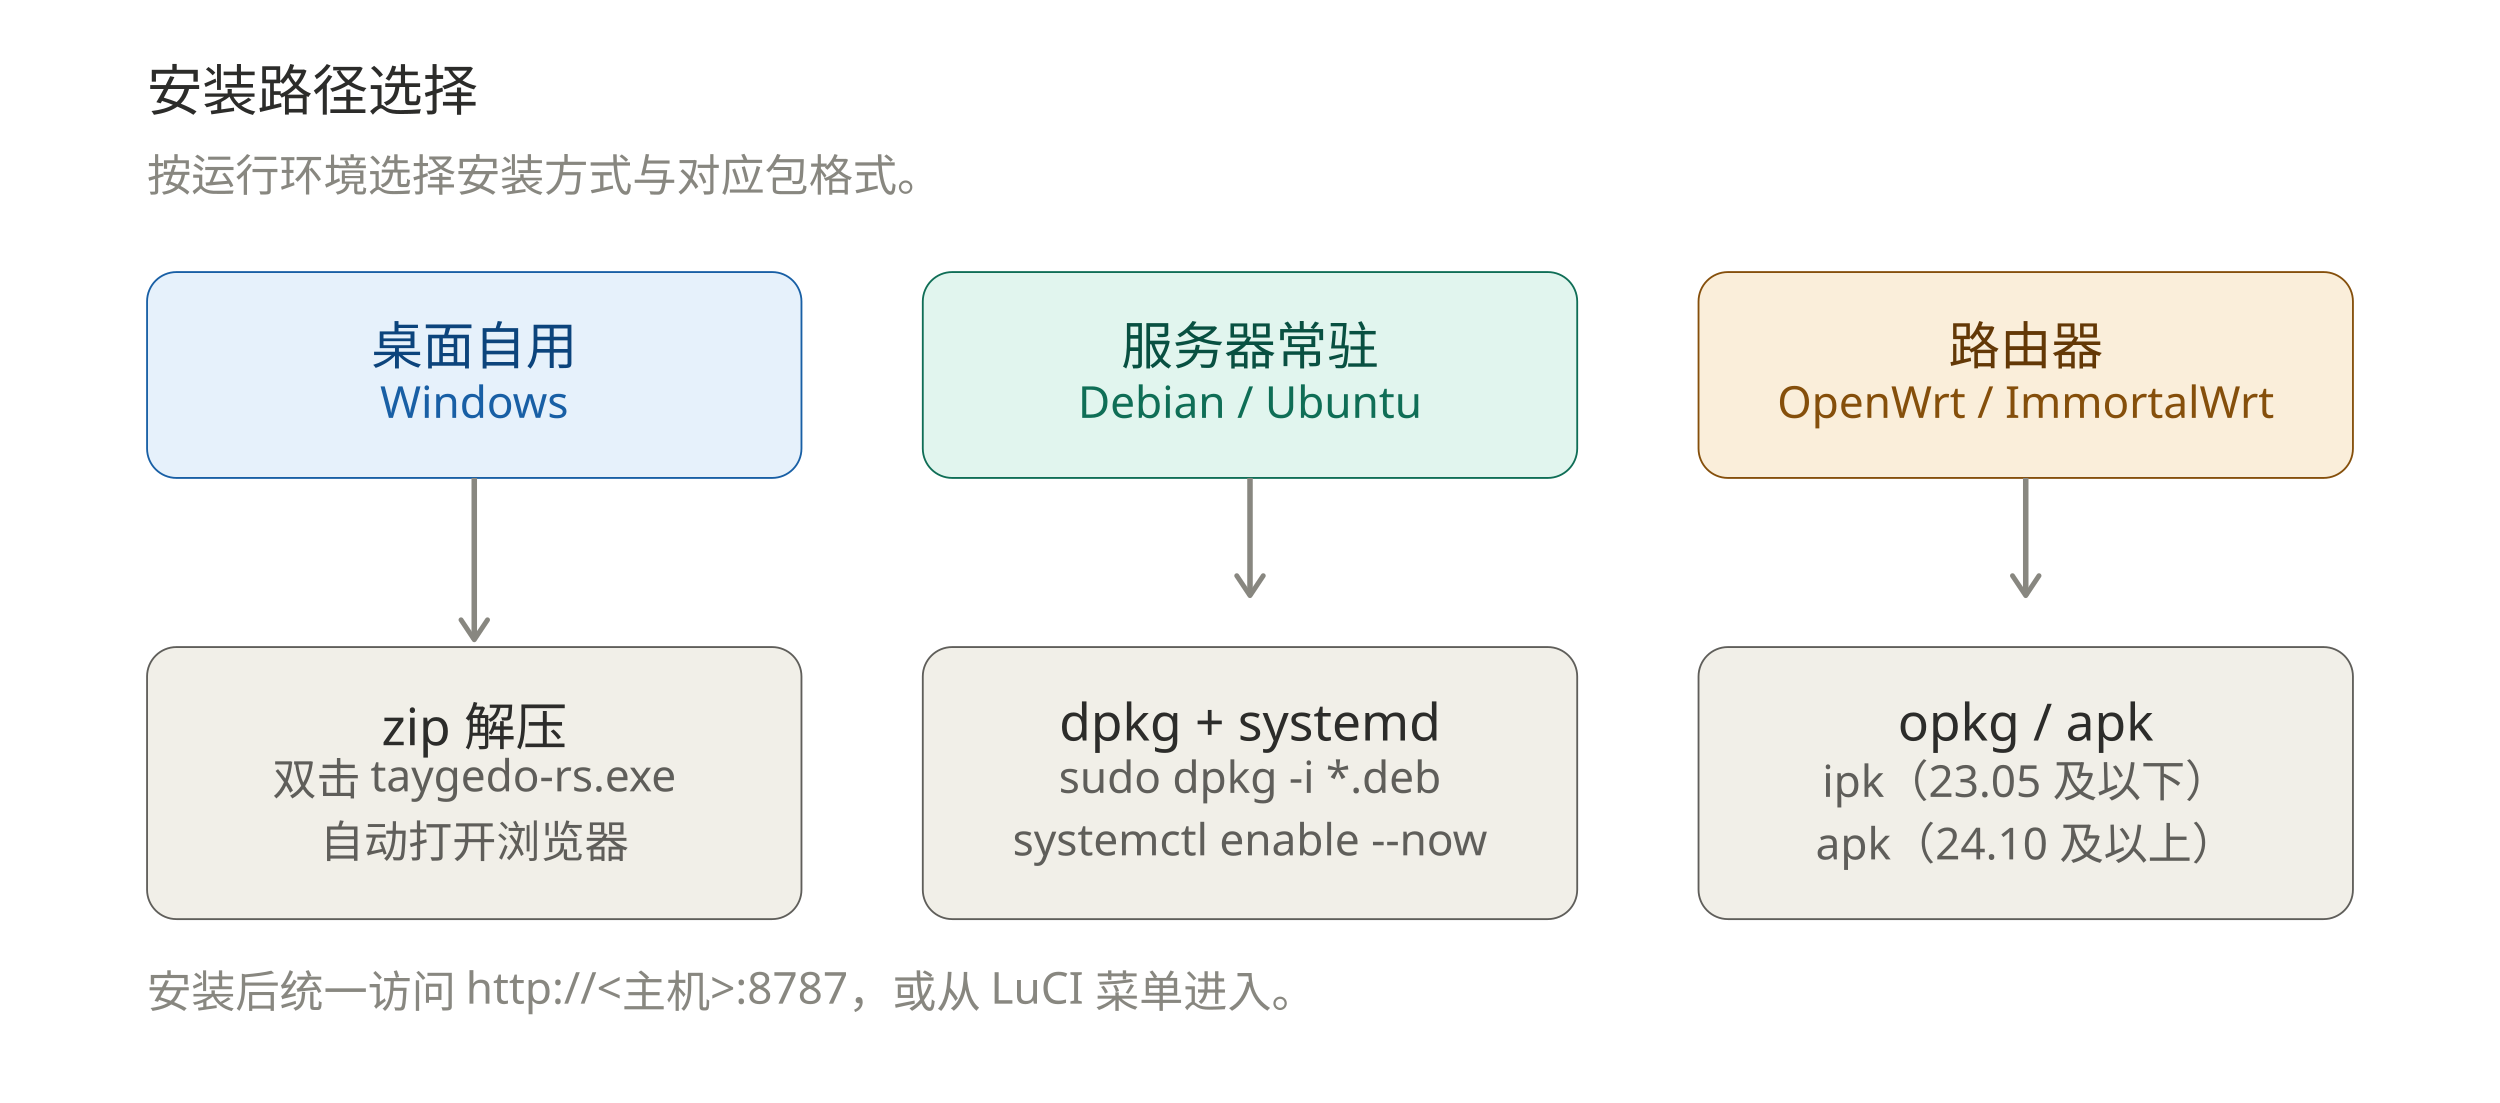
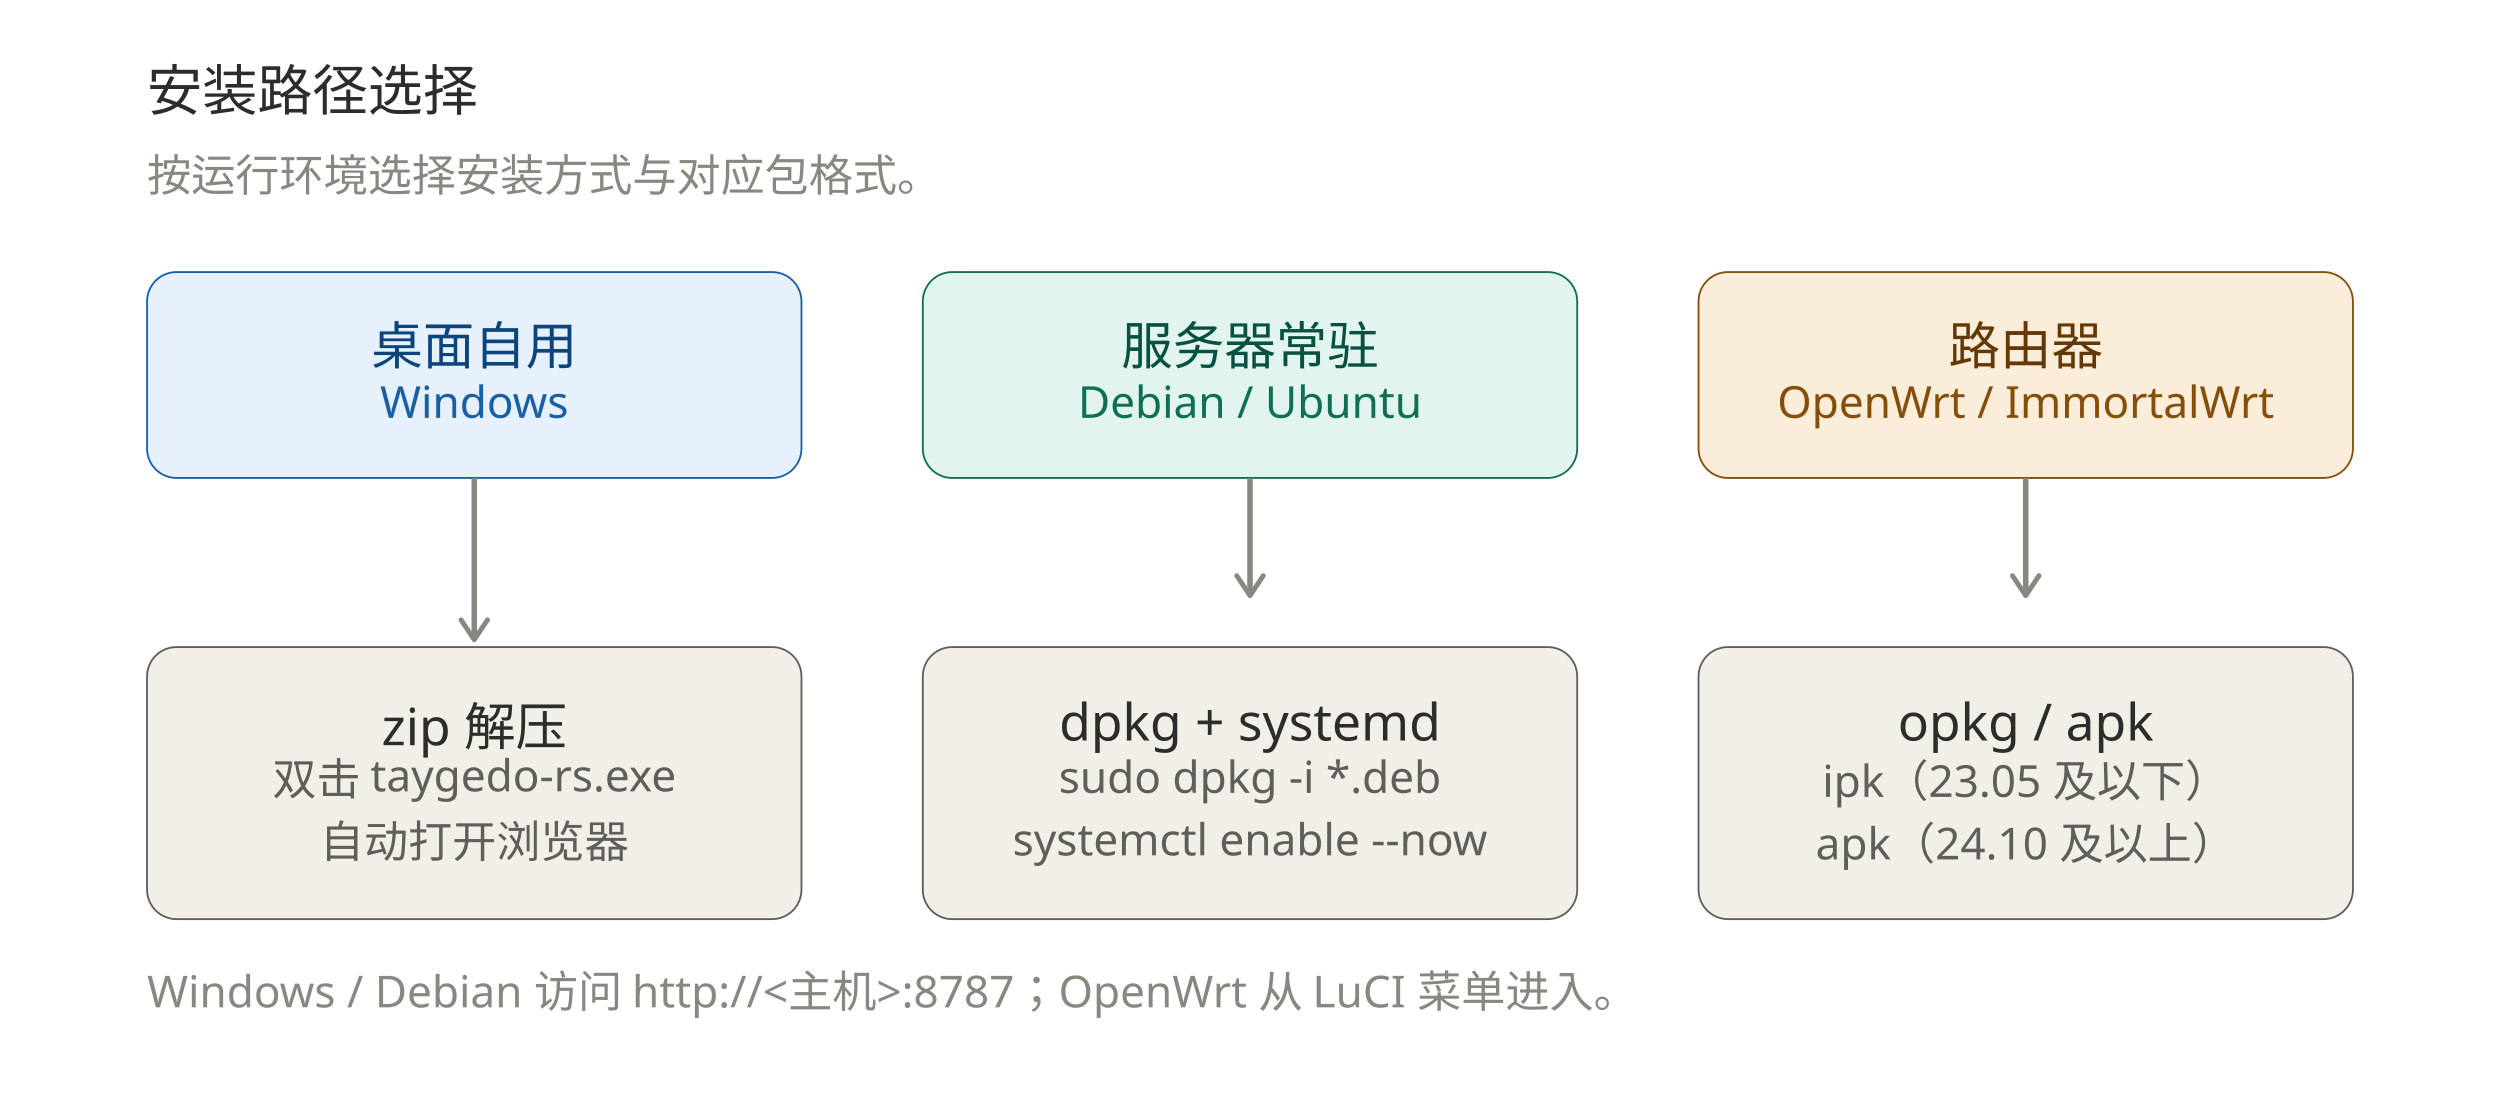
<svg xmlns="http://www.w3.org/2000/svg" viewBox="0 0 680 300" width="100%" role="img">
  <style>
text{font-family:'PingFang SC','Microsoft YaHei','Noto Sans SC','Hiragino Sans GB',sans-serif}
@media (prefers-color-scheme: dark){
g.s-blue&gt;rect,g.s-blue&gt;circle,g.s-blue&gt;polygon{fill:#042C53;stroke:#85B7EB}
g.s-blue&gt;text{fill:#B5D4F4}
g.s-teal&gt;rect,g.s-teal&gt;circle,g.s-teal&gt;polygon{fill:#04342C;stroke:#5DCAA5}
g.s-teal&gt;text{fill:#9FE1CB}
g.s-amber&gt;rect,g.s-amber&gt;circle,g.s-amber&gt;polygon{fill:#412402;stroke:#EF9F27}
g.s-amber&gt;text{fill:#FAC775}
g.s-purple&gt;rect,g.s-purple&gt;circle,g.s-purple&gt;polygon{fill:#26215C;stroke:#AFA9EC}
g.s-purple&gt;text{fill:#CECBF6}
g.s-coral&gt;rect,g.s-coral&gt;circle,g.s-coral&gt;polygon{fill:#4A1B0C;stroke:#F0997B}
g.s-coral&gt;text{fill:#F5C4B3}
g.s-gray&gt;rect,g.s-gray&gt;circle,g.s-gray&gt;polygon{fill:#2C2C2A;stroke:#B4B2A9}
g.s-gray&gt;text{fill:#D3D1C7}
g.s-red&gt;rect,g.s-red&gt;circle,g.s-red&gt;polygon{fill:#501313;stroke:#F09595}
g.s-red&gt;text{fill:#F7C1C1}
g.s-green&gt;rect,g.s-green&gt;circle,g.s-green&gt;polygon{fill:#173404;stroke:#97C459}
g.s-green&gt;text{fill:#C0DD97}
g.s-pink&gt;rect,g.s-pink&gt;circle,g.s-pink&gt;polygon{fill:#4B1528;stroke:#ED93B1}
g.s-pink&gt;text{fill:#F4C0D1}
g.s-neutral&gt;rect{fill:#2C2C2A;stroke:#B4B2A9}
g.s-neutral&gt;text{fill:#D3D1C7}
g.s-t1&gt;text{fill:#F1EFE8}
g.s-t2&gt;text{fill:#B4B2A9}
g.s-t3&gt;text{fill:#888780}
g.s-ln&gt;line,g.s-ln&gt;path{stroke:#B4B2A9}
g.s-div&gt;line{stroke:#444441}
}
</style>
  <defs>
    <marker id="ah" viewBox="0 0 10 10" refX="8" refY="5" markerWidth="6" markerHeight="6" orient="auto-start-reverse">
      <path d="M2 1L8 5L2 9" fill="none" stroke="#888780" stroke-width="1.5" stroke-linecap="round" stroke-linejoin="round" />
    </marker>
    <marker id="ah2" viewBox="0 0 10 10" refX="8" refY="5" markerWidth="6" markerHeight="6" orient="auto-start-reverse">
      <path d="M2 1L8 5L2 9" fill="none" stroke="#D85A30" stroke-width="1.5" stroke-linecap="round" stroke-linejoin="round" />
    </marker>
  </defs>
  <g class="s-t1">
    <text x="40" y="30" font-size="15" font-weight="500" fill="#2C2C2A">安装路径选择</text>
  </g>
  <g class="s-t3">
    <text x="40" y="52" font-size="12" fill="#888780">按运行环境选择安装方式与对应包格式。</text>
  </g>
  <g class="s-blue">
    <rect x="40" y="74" width="178" height="56" rx="8" fill="#E6F1FB" stroke="#185FA5" stroke-width="0.5" />
    <text x="129" y="93" font-size="14" font-weight="500" fill="#0C447C" text-anchor="middle" dominant-baseline="central">桌面自用</text>
    <text x="129" y="109" font-size="12" fill="#185FA5" text-anchor="middle" dominant-baseline="central">Windows</text>
  </g>
  <g class="s-teal">
    <rect x="251" y="74" width="178" height="56" rx="8" fill="#E1F5EE" stroke="#0F6E56" stroke-width="0.5" />
    <text x="340" y="93" font-size="14" font-weight="500" fill="#085041" text-anchor="middle" dominant-baseline="central">服务器常驻</text>
    <text x="340" y="109" font-size="12" fill="#0F6E56" text-anchor="middle" dominant-baseline="central">Debian / Ubuntu</text>
  </g>
  <g class="s-amber">
    <rect x="462" y="74" width="178" height="56" rx="8" fill="#FAEEDA" stroke="#854F0B" stroke-width="0.5" />
    <text x="551" y="93" font-size="14" font-weight="500" fill="#633806" text-anchor="middle" dominant-baseline="central">路由器</text>
    <text x="551" y="109" font-size="12" fill="#854F0B" text-anchor="middle" dominant-baseline="central">OpenWrt / ImmortalWrt</text>
  </g>
  <g class="s-gray">
    <rect x="40" y="176" width="178" height="74" rx="8" fill="#F1EFE8" stroke="#5F5E5A" stroke-width="0.5" />
    <text x="129" y="196" font-size="14" font-weight="500" fill="#2C2C2A" text-anchor="middle" dominant-baseline="central">zip 解压</text>
    <text x="129" y="211" font-size="12" fill="#5F5E5A" text-anchor="middle" dominant-baseline="central">双击 taygedo-rs.exe</text>
    <text x="129" y="228" font-size="12" fill="#5F5E5A" text-anchor="middle" dominant-baseline="central">自动打开浏览器</text>
  </g>
  <g class="s-ln">
    <line x1="129" y1="130" x2="129" y2="174" stroke="#888780" stroke-width="1.5" marker-end="url(#ah)" />
  </g>
  <g class="s-ln">
    <line x1="340" y1="130" x2="340" y2="162" stroke="#888780" stroke-width="1.5" marker-end="url(#ah)" />
  </g>
  <g class="s-ln">
    <line x1="551" y1="130" x2="551" y2="162" stroke="#888780" stroke-width="1.5" marker-end="url(#ah)" />
  </g>
  <g class="s-gray">
    <rect x="251" y="176" width="178" height="74" rx="8" fill="#F1EFE8" stroke="#5F5E5A" stroke-width="0.5" />
    <text x="340" y="196" font-size="14" font-weight="500" fill="#2C2C2A" text-anchor="middle" dominant-baseline="central">dpkg + systemd</text>
    <text x="340" y="211" font-size="12" fill="#5F5E5A" text-anchor="middle" dominant-baseline="central">sudo dpkg -i *.deb</text>
    <text x="340" y="228" font-size="12" fill="#5F5E5A" text-anchor="middle" dominant-baseline="central">systemctl enable --now</text>
  </g>
  <g class="s-gray">
    <rect x="462" y="176" width="178" height="74" rx="8" fill="#F1EFE8" stroke="#5F5E5A" stroke-width="0.5" />
    <text x="551" y="196" font-size="14" font-weight="500" fill="#2C2C2A" text-anchor="middle" dominant-baseline="central">opkg / apk</text>
    <text x="551" y="211" font-size="12" fill="#5F5E5A" text-anchor="middle" dominant-baseline="central">ipk（23.05 及以下）</text>
    <text x="551" y="228" font-size="12" fill="#5F5E5A" text-anchor="middle" dominant-baseline="central">apk（24.10 及以上）</text>
  </g>
  <g class="s-t3">
-     <text x="40" y="274" font-size="12" fill="#888780">安装后统一访问 http://&lt;主机&gt;:8787，或从 LuCI 菜单进入。</text>
+     <text x="40" y="274" font-size="12" fill="#888780">Windows / Debian 访问 http://&lt;主机&gt;:8787；OpenWrt 从 LuCI 菜单进入。</text>
  </g>
</svg>
